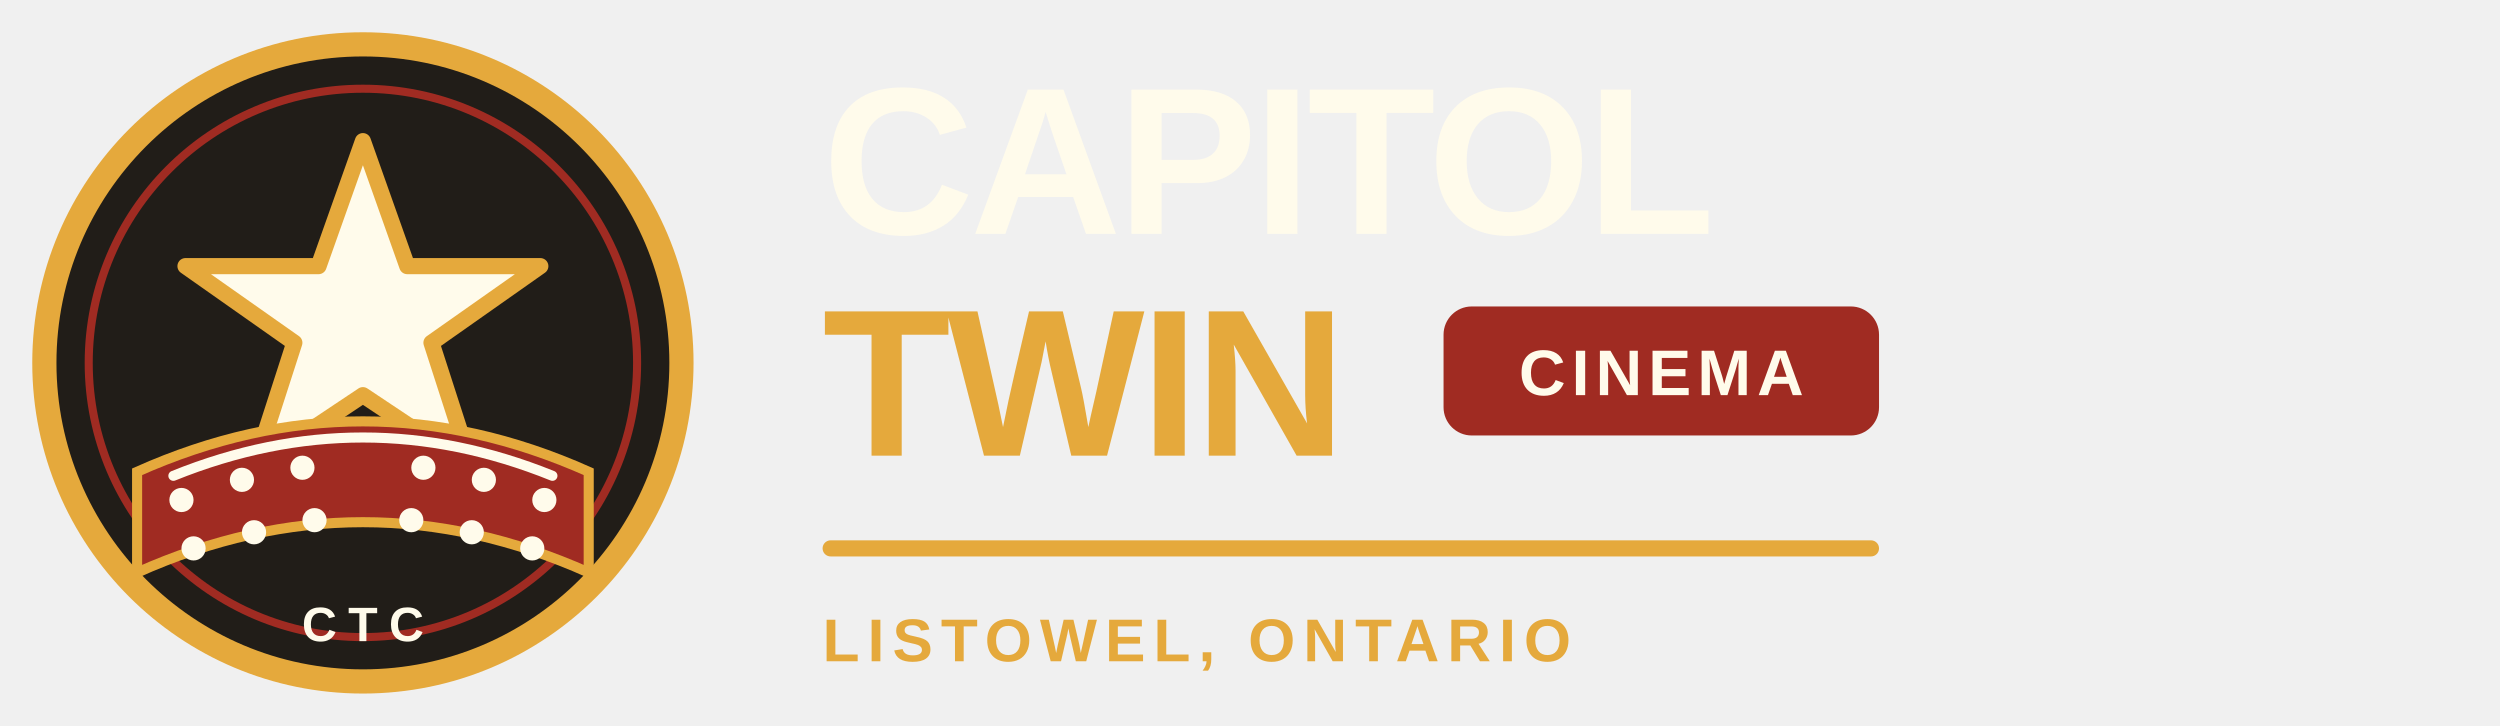
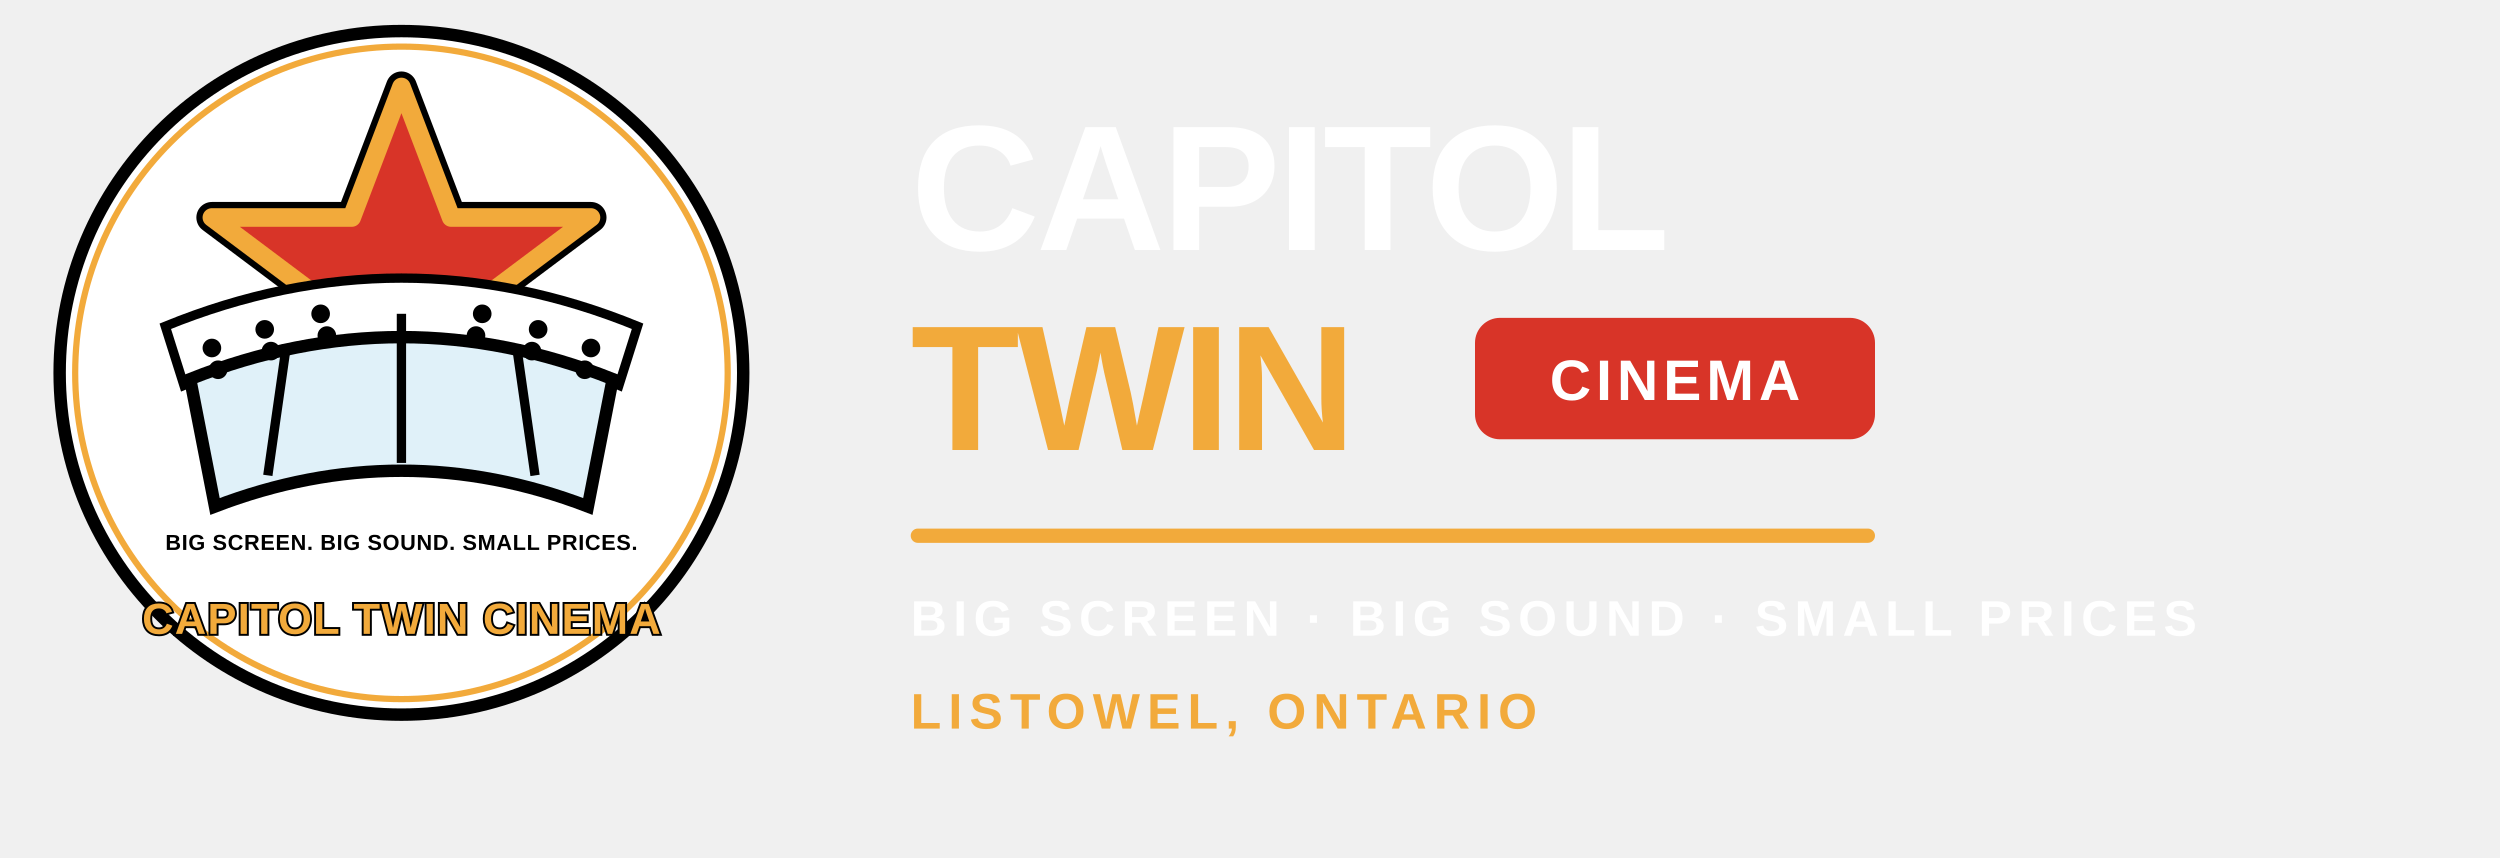
- <svg xmlns="http://www.w3.org/2000/svg" viewBox="0 0 620 180" role="img" aria-labelledby="logo-title logo-desc">
-   <g transform="translate(90 90)">
-     <circle r="79" fill="#211d18" stroke="#e5a93c" stroke-width="6" />
-     <circle r="68" fill="none" stroke="#a02b22" stroke-width="2" />
-     <path d="M0-55 11-24h33L17-5l10 31L0 8l-27 18 10-31-27-19h33Z" fill="#fffbeb" stroke="#e5a93c" stroke-width="4" stroke-linejoin="round" />
-     <path d="M-56 27Q0 2 56 27v25Q0 27-56 52Z" fill="#a02b22" stroke="#e5a93c" stroke-width="2.5" />
-     <path d="M-47 28Q0 9 47 28" fill="none" stroke="#fffbeb" stroke-width="2.5" stroke-linecap="round" />
-     <g fill="#fffbeb">
-       <circle cx="-45" cy="34" r="3" />
-       <circle cx="-30" cy="29" r="3" />
-       <circle cx="-15" cy="26" r="3" />
-       <circle cx="15" cy="26" r="3" />
-       <circle cx="30" cy="29" r="3" />
-       <circle cx="45" cy="34" r="3" />
-       <circle cx="-42" cy="46" r="3" />
-       <circle cx="-27" cy="42" r="3" />
-       <circle cx="-12" cy="39" r="3" />
-       <circle cx="12" cy="39" r="3" />
-       <circle cx="27" cy="42" r="3" />
-       <circle cx="42" cy="46" r="3" />
+ <svg xmlns="http://www.w3.org/2000/svg" viewBox="0 0 700 240" role="img" aria-labelledby="logo-title logo-desc">
+   <defs>
+     <g id="mark-art">
+       <circle cx="120" cy="120" r="110" fill="#FFFFFF" stroke="#000000" stroke-width="4" />
+       <circle cx="120" cy="120" r="105" fill="none" stroke="#F2AA3B" stroke-width="2" />
+       <path d="M120 28 136 70h45l-36 27 14 44-39-26-39 26 14-44-36-27h45Z" fill="#D83428" stroke="#000000" stroke-width="10" stroke-linejoin="round" />
+       <path d="M120 28 136 70h45l-36 27 14 44-39-26-39 26 14-44-36-27h45Z" fill="#D83428" stroke="#F2AA3B" stroke-width="6" stroke-linejoin="round" />
+       <path d="M44 105Q120 74 196 105L190 124Q120 94 50 124Z" fill="#FFFFFF" stroke="#000000" stroke-width="3" />
+       <path d="M52 122Q120 95 188 122L180 163Q120 140 60 163Z" fill="#E0F1F9" stroke="#000000" stroke-width="4" />
+       <path d="M83 111 77 153M120 101v48M157 111l6 42" fill="none" stroke="#000000" stroke-width="3" />
+       <g fill="#000000">
+         <circle cx="59" cy="112" r="3" />
+         <circle cx="76" cy="106" r="3" />
+         <circle cx="94" cy="101" r="3" />
+         <circle cx="146" cy="101" r="3" />
+         <circle cx="164" cy="106" r="3" />
+         <circle cx="181" cy="112" r="3" />
+         <circle cx="61" cy="119" r="3" />
+         <circle cx="78" cy="113" r="3" />
+         <circle cx="96" cy="108" r="3" />
+         <circle cx="144" cy="108" r="3" />
+         <circle cx="162" cy="113" r="3" />
+         <circle cx="179" cy="119" r="3" />
+       </g>
+       <text x="120" y="177" text-anchor="middle" fill="#000000" font-family="Arial,Helvetica,sans-serif" font-size="7" font-weight="900" letter-spacing=".2">BIG SCREEN. BIG SOUND. SMALL PRICES.</text>
+       <text x="120" y="204" text-anchor="middle" textLength="148" lengthAdjust="spacingAndGlyphs" fill="#F2AA3B" stroke="#000000" stroke-width="1.25" paint-order="stroke" font-family="Arial,Helvetica,sans-serif" font-size="14" font-weight="900" letter-spacing=".4">CAPITOL TWIN CINEMA</text>
    </g>
-     <text x="0" y="69" text-anchor="middle" fill="#fffbeb" font-family="Arial,Helvetica,sans-serif" font-size="12" font-weight="900" letter-spacing="2.8">CTC</text>
-   </g>
-   <g transform="translate(204 58)">
-     <text x="0" y="0" fill="#fffbeb" font-family="Arial,Helvetica,sans-serif" font-size="52" font-weight="900" letter-spacing="-1">CAPITOL</text>
-     <text x="0" y="55" fill="#e5a93c" font-family="Arial,Helvetica,sans-serif" font-size="52" font-weight="900" letter-spacing="-1">TWIN</text>
-     <rect x="154" y="18" width="108" height="32" rx="7" fill="#a02b22" />
-     <text x="208" y="40" text-anchor="middle" fill="#fffbeb" font-family="Arial,Helvetica,sans-serif" font-size="16" font-weight="900" letter-spacing="1.5">CINEMA</text>
-     <rect x="0" y="76" width="262" height="4" rx="2" fill="#e5a93c" />
-     <text x="0" y="106" fill="#e5a93c" font-family="Arial,Helvetica,sans-serif" font-size="15" font-weight="900" letter-spacing="2">LISTOWEL, ONTARIO</text>
+   </defs>
+   <use href="#mark-art" transform="translate(8 0) scale(.87)" />
+   <g transform="translate(255 70)">
+     <text x="0" y="0" fill="#FFFFFF" font-family="Arial,Helvetica,sans-serif" font-size="50" font-weight="900" letter-spacing="-1">CAPITOL</text>
+     <text x="0" y="56" fill="#F2AA3B" font-family="Arial,Helvetica,sans-serif" font-size="50" font-weight="900" letter-spacing="-1">TWIN</text>
+     <rect x="158" y="19" width="112" height="34" rx="7" fill="#D83428" />
+     <text x="214" y="42" text-anchor="middle" fill="#FFFFFF" font-family="Arial,Helvetica,sans-serif" font-size="16" font-weight="900" letter-spacing="1.4">CINEMA</text>
+     <rect x="0" y="78" width="270" height="4" rx="2" fill="#F2AA3B" />
+     <text x="0" y="108" fill="#FFFFFF" font-family="Arial,Helvetica,sans-serif" font-size="14" font-weight="900" letter-spacing="1.8">BIG SCREEN · BIG SOUND · SMALL PRICES</text>
+     <text x="0" y="134" fill="#F2AA3B" font-family="Arial,Helvetica,sans-serif" font-size="14" font-weight="900" letter-spacing="2">LISTOWEL, ONTARIO</text>
  </g>
</svg>
